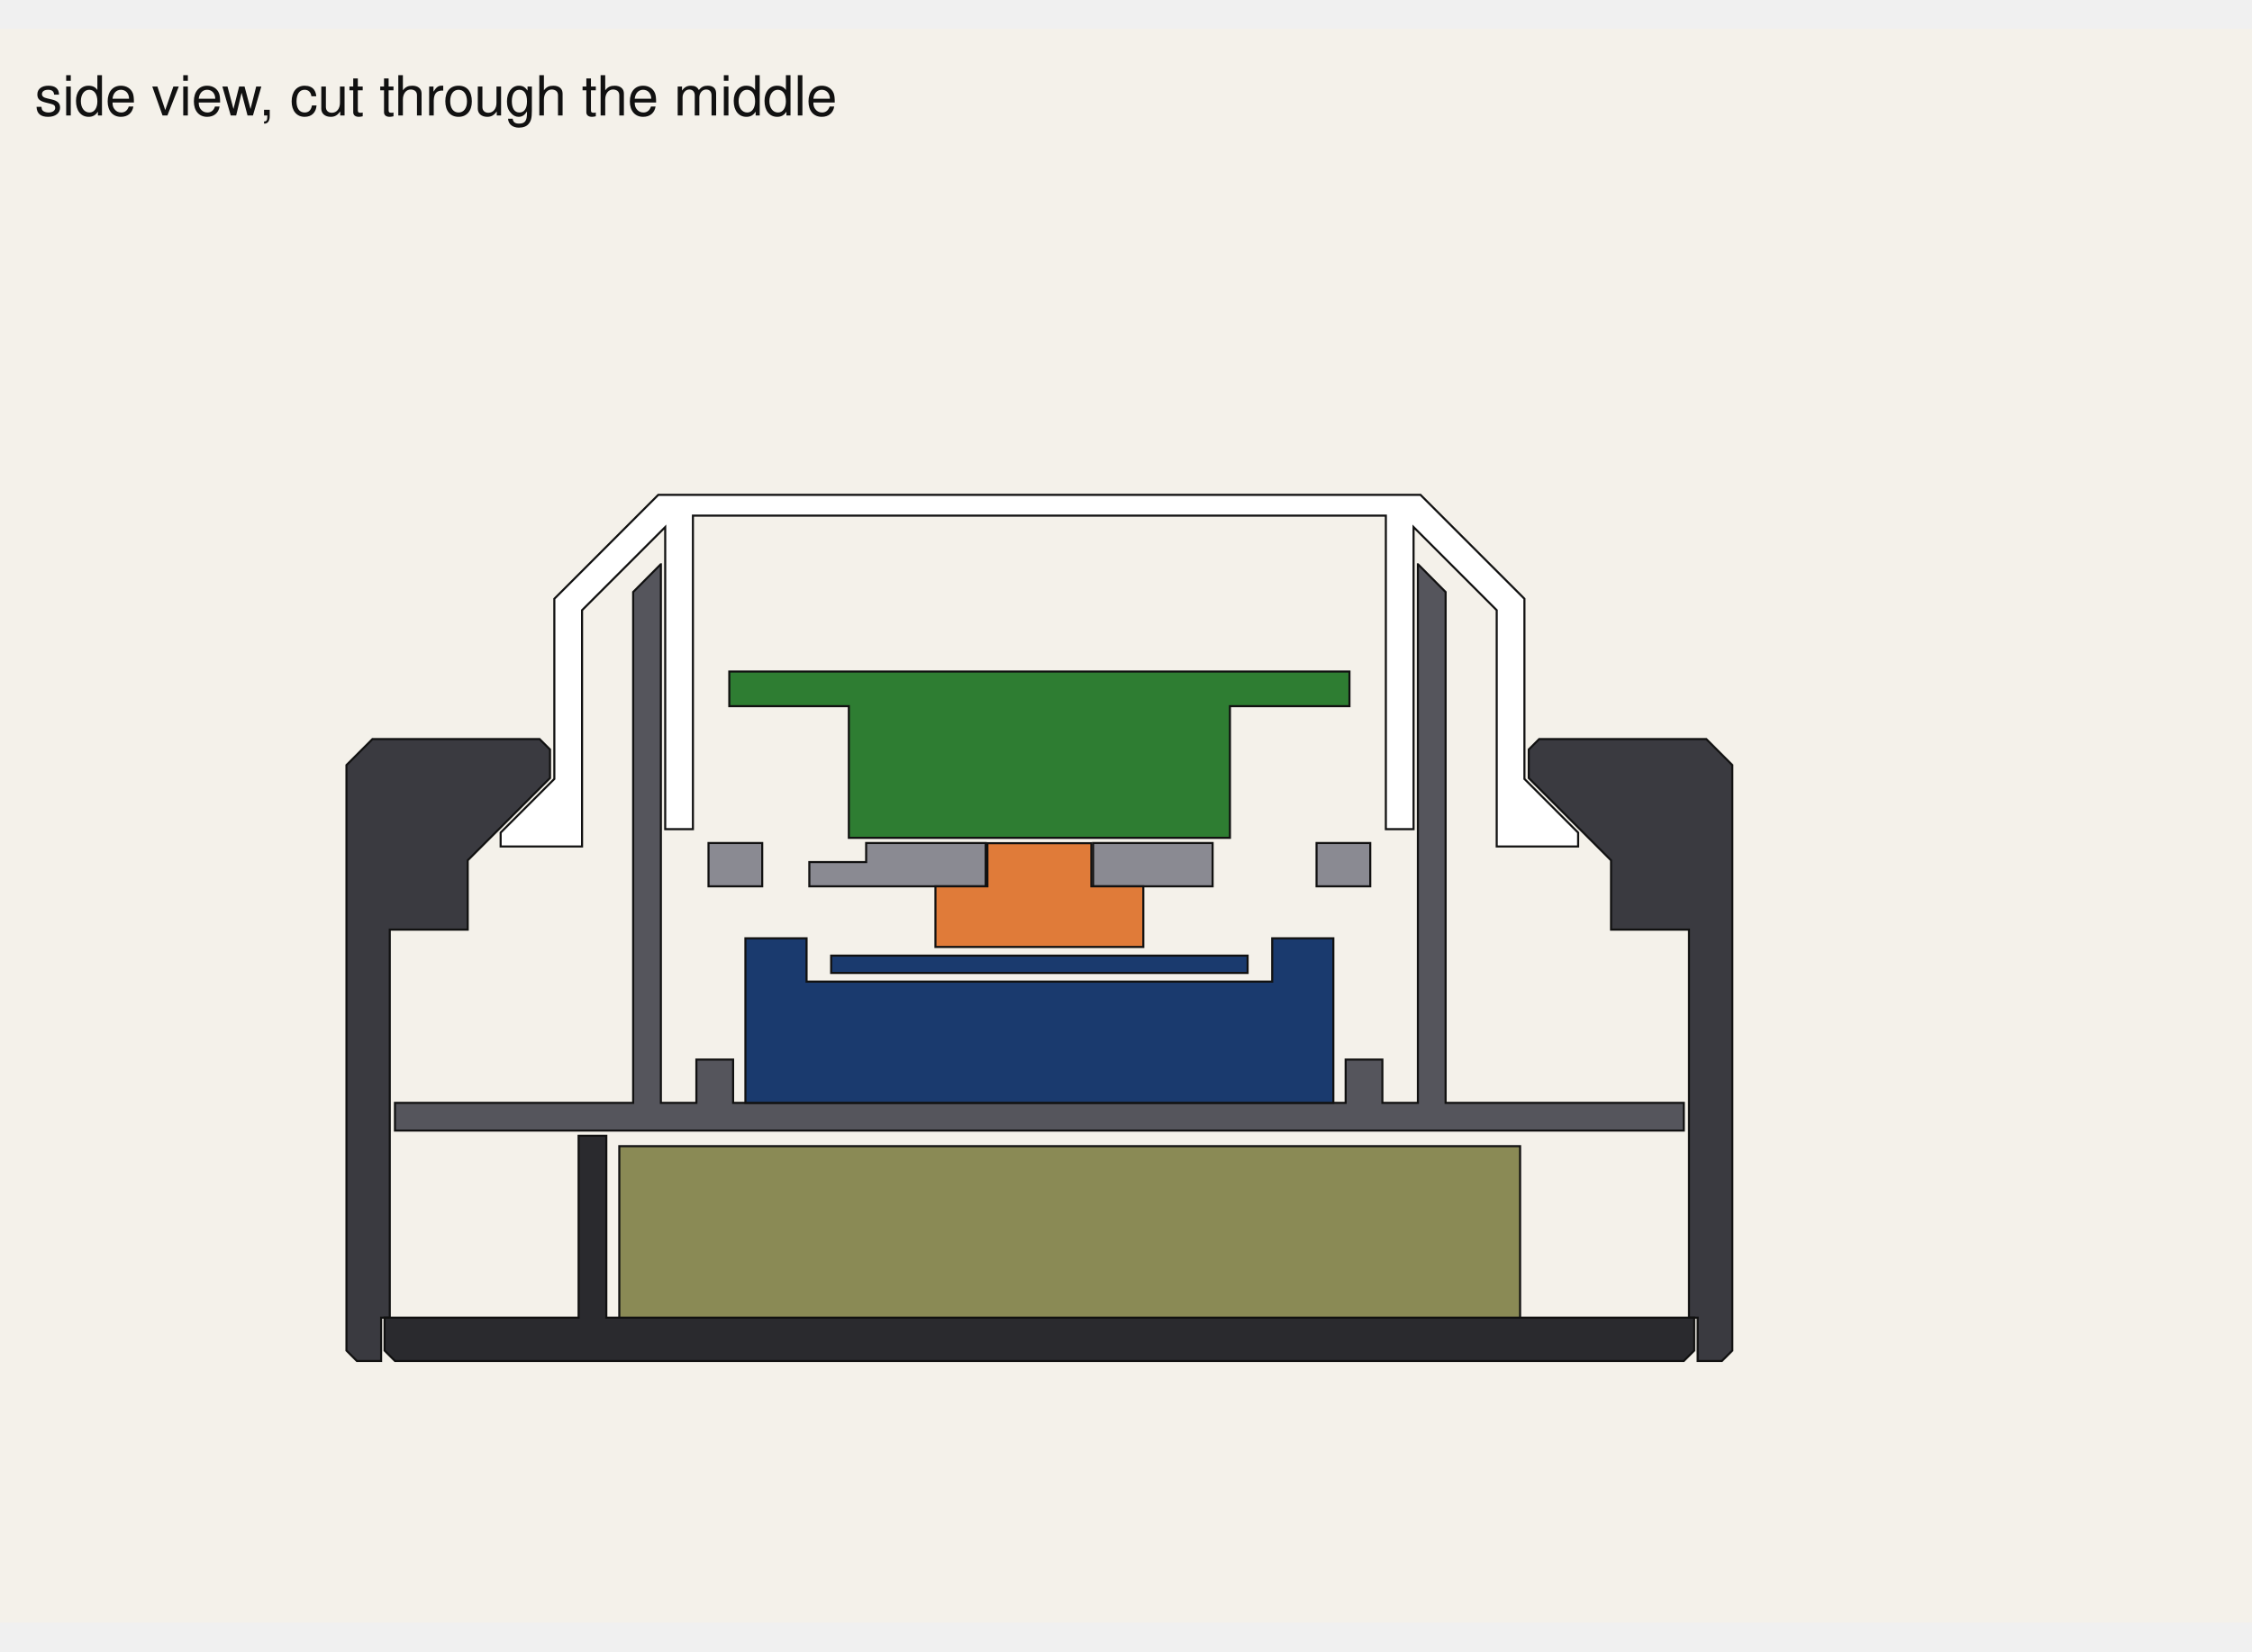
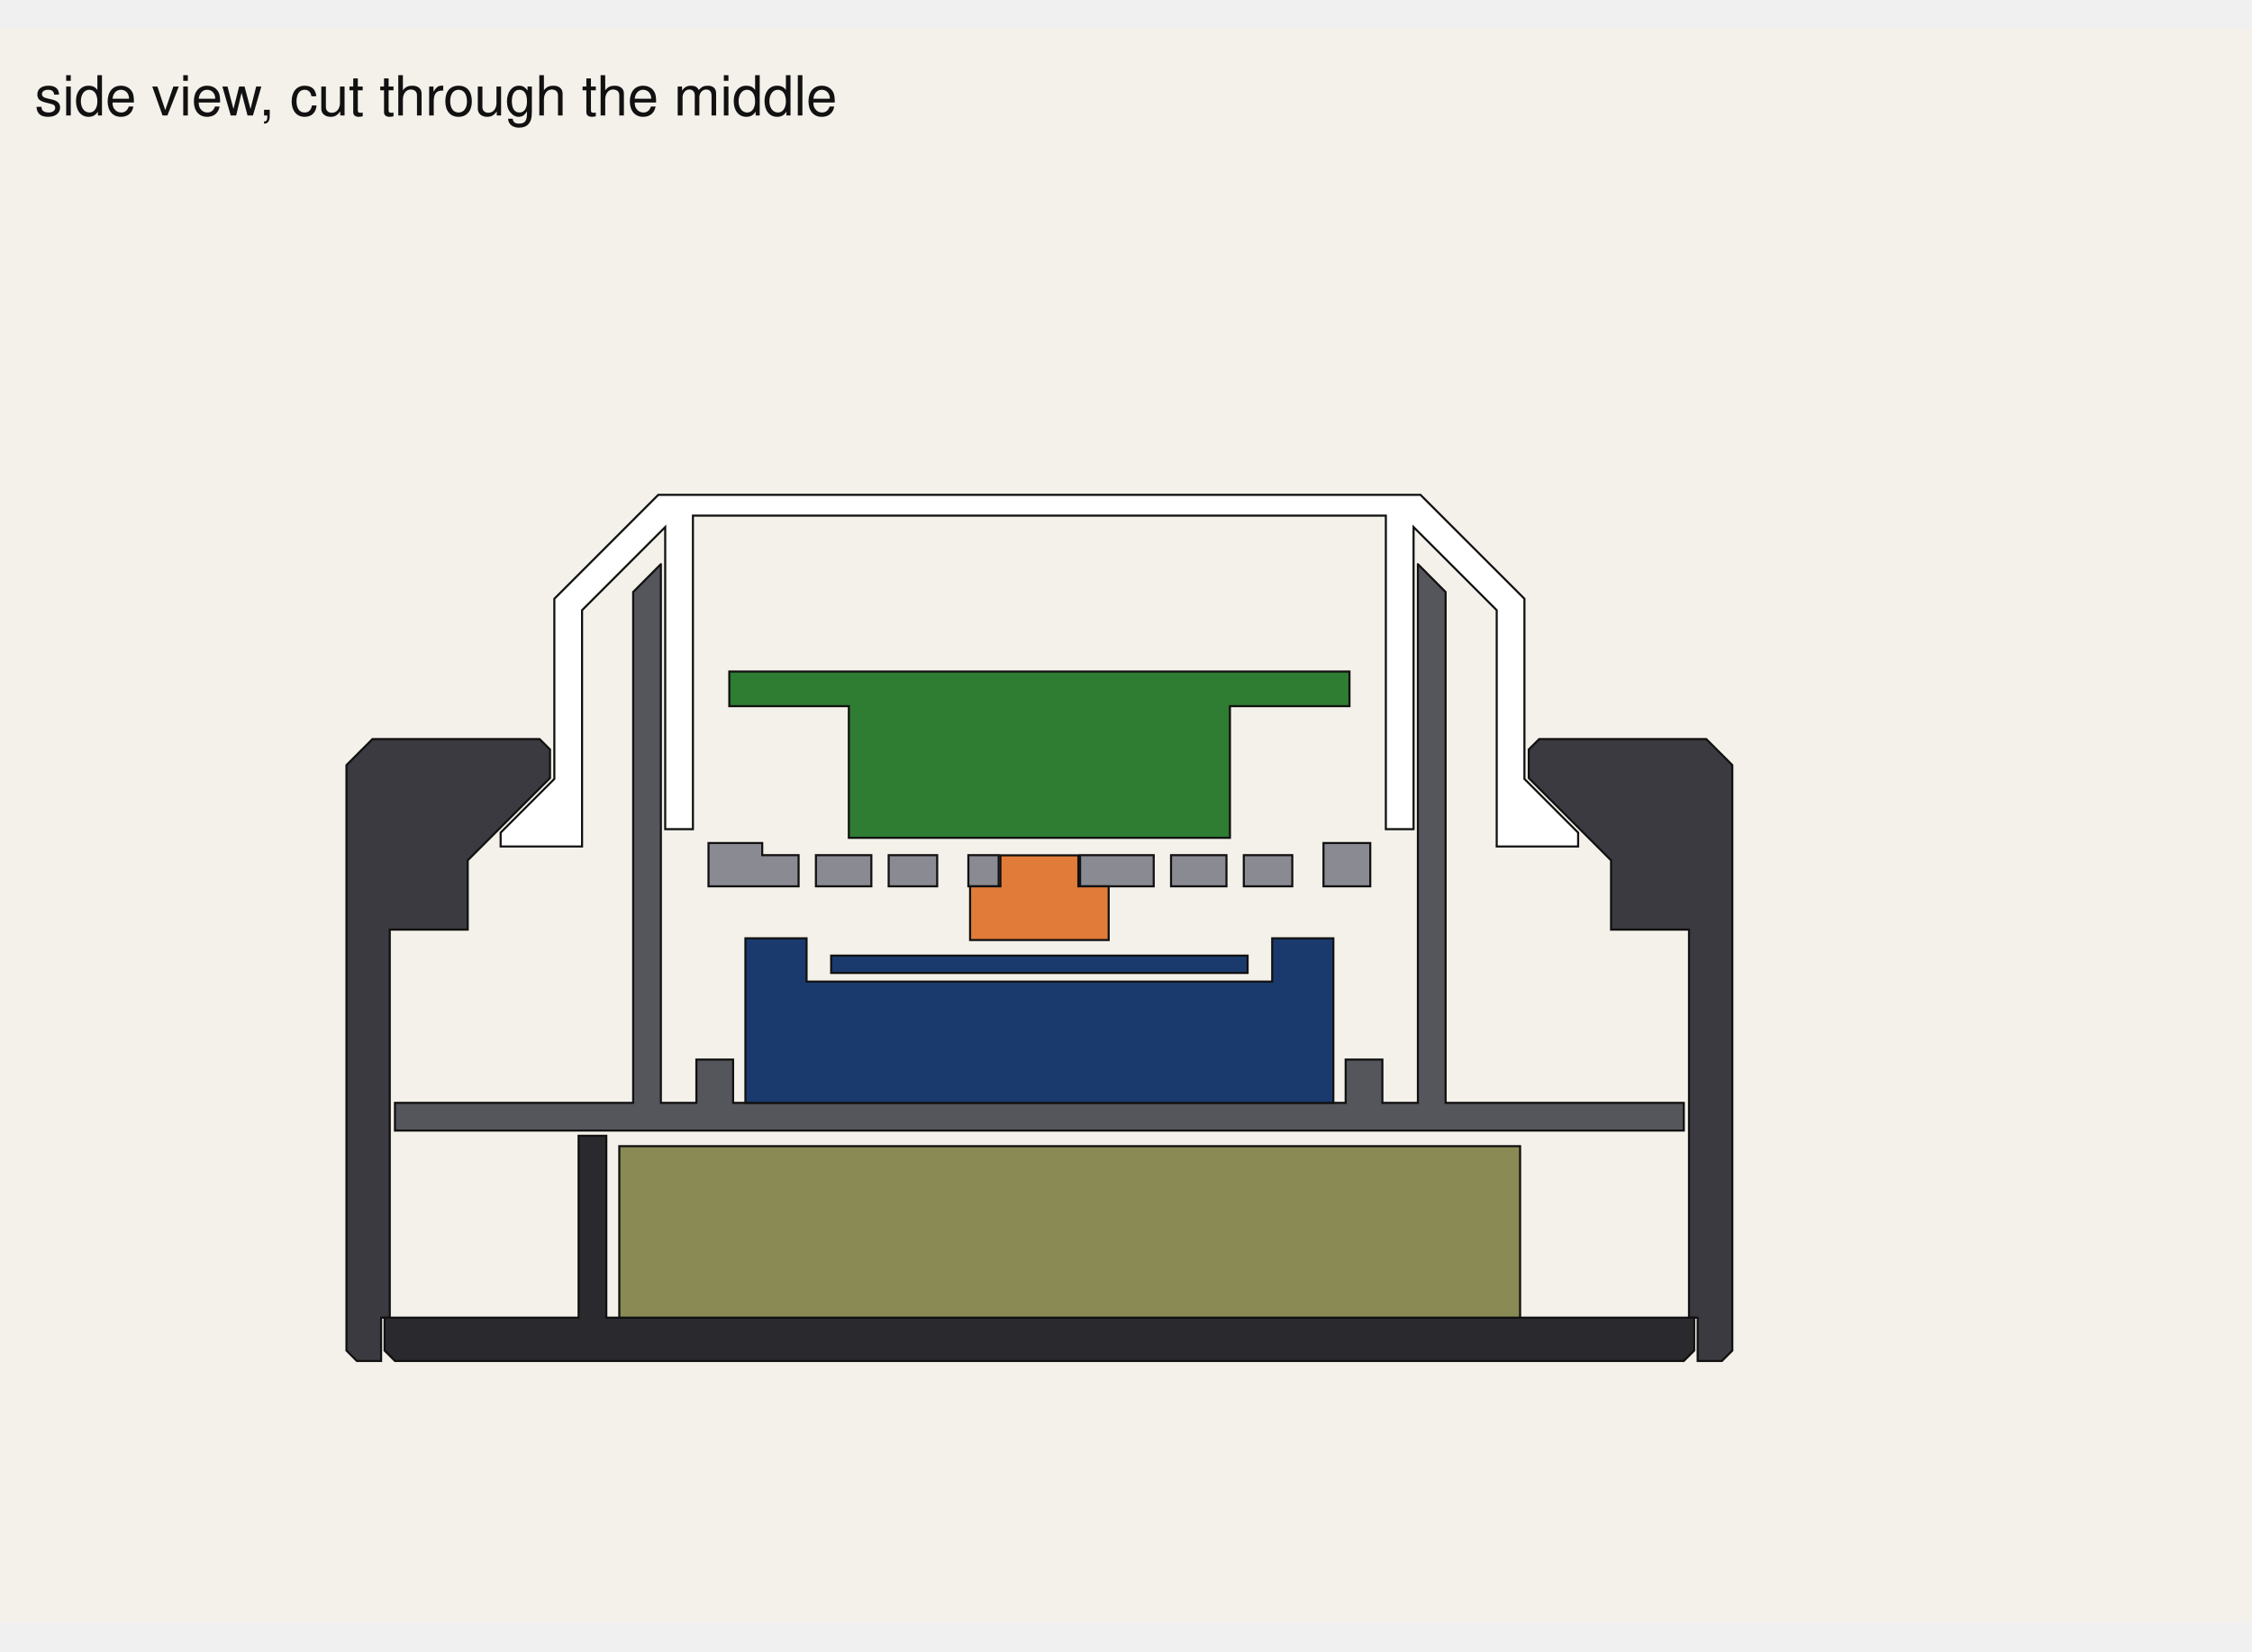
<svg xmlns="http://www.w3.org/2000/svg" viewBox="-60 -62 130 92" width="1320" height="968">
  <rect x="-60" y="-62" width="130" height="92" fill="#f4f1ea" />
  <path d="M-28.25,-20.40 L-28.25,-18.75 L-33.00,-14.00 L-33.00,-10.00 L-33.13,-10.00 L-33.17,-10.00 L-36.47,-10.00 L-37.01,-10.00 L-37.50,-10.00 L-37.50,-5.00 L-37.50,0.00 L-37.50,6.20 L-37.50,6.70 L-37.50,12.40 L-37.75,12.40 L-38.00,12.40 L-38.00,13.65 L-38.00,14.90 L-38.70,14.90 L-39.20,14.90 L-39.40,14.90 L-39.70,14.60 L-40.00,14.30 L-40.00,-2.60 L-40.00,-19.50 L-39.25,-20.25 L-38.50,-21.00 L-37.87,-21.00 L-37.18,-21.00 L-29.52,-21.00 L-29.38,-21.00 L-29.16,-21.00 L-28.85,-21.00 Z M39.25,-20.25 L40.00,-19.50 L40.00,-0.43 L40.00,6.90 L40.00,13.56 L40.00,13.76 L40.00,14.30 L39.70,14.60 L39.40,14.90 L38.70,14.90 L38.00,14.90 L38.00,14.01 L38.00,13.69 L38.00,12.94 L38.00,12.40 L37.61,12.40 L37.50,12.40 L37.50,6.49 L37.50,4.02 L37.50,3.80 L37.50,2.78 L37.50,0.50 L37.50,0.00 L37.50,-5.00 L37.50,-10.00 L37.01,-10.00 L36.47,-10.00 L33.17,-10.00 L33.13,-10.00 L33.00,-10.00 L33.00,-14.00 L28.25,-18.75 L28.25,-20.40 L28.85,-21.00 L29.16,-21.00 L29.38,-21.00 L29.52,-21.00 L37.18,-21.00 L37.87,-21.00 L38.50,-21.00 Z" fill="#3a3a40" fill-rule="evenodd" stroke="#111" stroke-width="0.12" />
  <path d="M-21.85,0.00 L-20.78,0.00 L-20.75,0.00 L-20.70,0.00 L-20.69,0.00 L-20.58,0.00 L-19.80,0.00 L-19.80,-2.50 L-17.68,-2.50 L-17.68,0.00 L17.68,0.00 L17.68,-2.50 L19.80,-2.50 L19.80,0.00 L20.75,0.00 L20.80,0.00 L21.85,0.00 L21.85,-31.09 L21.86,-31.09 L23.45,-29.49 L23.45,0.00 L23.86,0.00 L24.20,0.00 L24.46,0.00 L24.65,0.00 L36.26,0.00 L36.75,0.00 L37.20,0.00 L37.20,0.80 L37.20,1.60 L36.75,1.60 L17.25,1.60 L16.32,1.60 L15.35,1.60 L14.34,1.60 L13.27,1.60 L12.16,1.60 L11.00,1.60 L9.79,1.60 L8.51,1.60 L7.18,1.60 L5.77,1.60 L4.29,1.60 L2.73,1.60 L1.09,1.60 L-0.65,1.60 L-2.50,1.60 L-4.46,1.60 L-6.54,1.60 L-8.76,1.60 L-11.13,1.60 L-13.68,1.60 L-16.41,1.60 L-19.34,1.60 L-22.52,1.60 L-25.95,1.60 L-37.20,1.60 L-37.20,0.00 L-25.95,0.00 L-25.11,0.00 L-24.57,0.00 L-24.47,0.00 L-24.11,0.00 L-24.00,0.00 L-23.80,0.00 L-23.45,0.00 L-23.45,-29.49 L-21.86,-31.09 L-21.85,-31.09 Z" fill="#55555c" fill-rule="evenodd" stroke="#111" stroke-width="0.12" />
  <path d="M-25.00,2.85 L-25.00,12.40 L23.64,12.40 L23.87,12.40 L28.50,12.40 L28.88,12.40 L29.04,12.40 L30.92,12.40 L34.19,12.40 L37.04,12.40 L37.21,12.40 L37.25,12.40 L37.27,12.40 L37.80,12.40 L37.80,13.35 L37.80,14.30 L37.50,14.60 L37.20,14.90 L36.75,14.90 L35.15,14.90 L0.00,14.90 L-36.26,14.90 L-36.75,14.90 L-37.20,14.90 L-37.50,14.60 L-37.80,14.30 L-37.80,13.35 L-37.80,12.40 L-37.27,12.40 L-36.69,12.40 L-27.32,12.40 L-26.60,12.40 L-26.60,11.45 L-26.60,1.90 L-26.45,1.90 L-25.00,1.90 Z" fill="#2a2a2e" fill-rule="evenodd" stroke="#111" stroke-width="0.12" />
  <path d="M28.00,-29.10 L28.00,-18.70 L31.10,-15.60 L31.10,-14.80 L26.40,-14.80 L26.40,-28.44 L21.60,-33.24 L21.60,-15.80 L20.00,-15.80 L20.00,-33.90 L0.00,-33.90 L-20.00,-33.90 L-20.00,-15.80 L-21.60,-15.80 L-21.60,-33.24 L-26.40,-28.44 L-26.40,-14.80 L-31.10,-14.80 L-31.10,-15.60 L-28.00,-18.70 L-28.00,-29.10 L-22.00,-35.10 L0.00,-35.10 L22.00,-35.10 Z" fill="#ffffff" fill-rule="evenodd" stroke="#111" stroke-width="0.12" />
-   <path d="M-16.00,-12.50 L-19.10,-12.50 L-19.10,-15.00 L-16.00,-15.00 Z M-3.10,-12.50 L-4.13,-12.50 L-9.81,-12.50 L-9.99,-12.50 L-11.36,-12.50 L-11.73,-12.50 L-13.22,-12.50 L-13.28,-12.50 L-13.28,-13.13 L-13.28,-13.90 L-13.22,-13.90 L-13.01,-13.90 L-11.80,-13.90 L-10.87,-13.90 L-10.74,-13.90 L-10.56,-13.90 L-10.32,-13.90 L-10.00,-13.90 L-10.00,-15.00 L-3.10,-15.00 Z M10.00,-12.50 L3.10,-12.50 L3.10,-15.00 L10.00,-15.00 Z M19.10,-12.50 L16.00,-12.50 L16.00,-15.00 L19.10,-15.00 Z" fill="#8a8a92" fill-rule="evenodd" stroke="#111" stroke-width="0.12" />
-   <path d="M3.00,-12.50 L6.00,-12.50 L6.00,-9.00 L-6.00,-9.00 L-6.00,-12.50 L-3.00,-12.50 L-3.00,-14.99 L3.00,-14.99 Z" fill="#e07b39" fill-rule="evenodd" stroke="#111" stroke-width="0.12" />
+   <path d="M-16.00,-14.30 L-13.90,-14.30 L-13.90,-12.50 L-16.00,-12.50 L-16.50,-12.50 L-19.10,-12.50 L-19.10,-15.00 L-16.00,-15.00 Z M-9.70,-12.50 L-12.90,-12.50 L-12.90,-14.30 L-9.70,-14.30 Z M-5.90,-12.50 L-8.70,-12.50 L-8.70,-14.30 L-5.90,-14.30 Z M-2.35,-12.50 L-4.10,-12.50 L-4.10,-14.30 L-2.35,-14.30 Z M6.60,-12.50 L2.35,-12.50 L2.35,-14.30 L6.60,-14.30 Z M10.80,-12.50 L7.60,-12.50 L7.60,-14.30 L10.80,-14.30 Z M14.60,-12.50 L11.80,-12.50 L11.80,-14.30 L14.60,-14.30 Z M19.10,-12.50 L16.50,-12.50 L16.40,-12.50 L16.40,-15.00 L19.10,-15.00 Z" fill="#8a8a92" fill-rule="evenodd" stroke="#111" stroke-width="0.12" />
+   <path d="M2.25,-12.50 L4.00,-12.50 L4.00,-9.40 L2.25,-9.40 L-2.25,-9.40 L-4.00,-9.40 L-4.00,-12.50 L-2.25,-12.50 L-2.25,-14.29 L2.25,-14.29 Z" fill="#e07b39" fill-rule="evenodd" stroke="#111" stroke-width="0.12" />
  <path d="M17.90,-22.90 L11.00,-22.90 L11.00,-19.11 L11.00,-19.10 L11.00,-15.30 L0.00,-15.30 L-11.00,-15.30 L-11.00,-19.10 L-11.00,-19.11 L-11.00,-22.90 L-17.90,-22.90 L-17.90,-24.90 L0.00,-24.90 L17.90,-24.90 Z" fill="#2e7d32" fill-rule="evenodd" stroke="#111" stroke-width="0.12" />
  <path d="M-13.44,-7.00 L13.44,-7.00 L13.44,-9.50 L16.97,-9.50 L16.97,0.00 L-16.97,0.00 L-16.97,-9.50 L-13.44,-9.50 Z M12.02,-7.50 L-12.02,-7.50 L-12.02,-8.50 L12.02,-8.50 Z" fill="#1a3a6e" fill-rule="evenodd" stroke="#111" stroke-width="0.12" />
  <path d="M27.75,3.00 L27.75,12.40 L-21.61,12.40 L-24.25,12.40 L-24.25,11.90 L-24.25,2.50 L-21.61,2.50 L27.75,2.50 Z" fill="#8a8a55" fill-rule="evenodd" stroke="#111" stroke-width="0.12" />
  <path d="" fill="#1b5e20" fill-rule="evenodd" stroke="#111" stroke-width="0.12" />
  <text x="-58" y="-57" font-family="Helvetica" font-size="3.2" fill="#111">side view, cut through the middle</text>
</svg>
